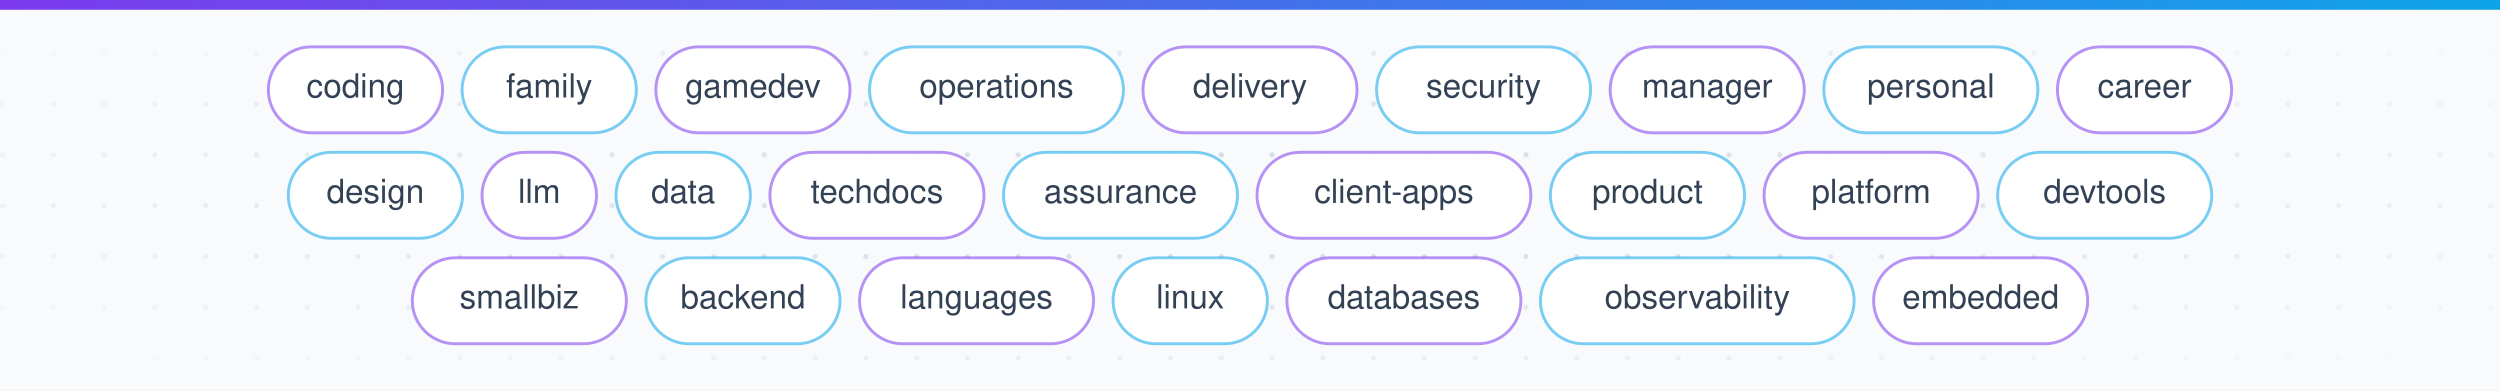
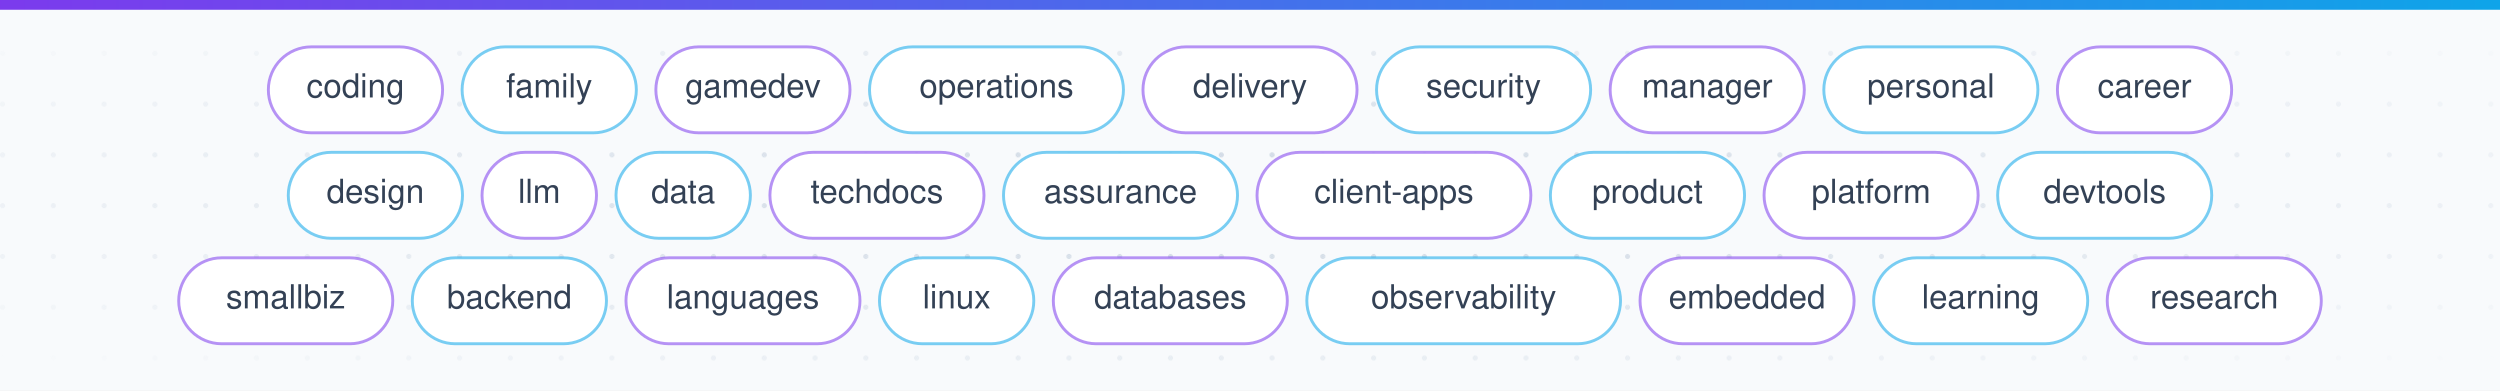
- <svg xmlns="http://www.w3.org/2000/svg" width="1280" height="200" viewBox="0 0 1280 200" role="img" aria-label="The twenty-five plugins: coding, family, gamedev, operations, delivery, security, manager, personal, career, design, llm, data, techdocs, assurance, client-apps, product, platform, devtools, smallbiz, backend, languages, linux, databases, observability and embedded">
+ <svg xmlns="http://www.w3.org/2000/svg" width="1280" height="200" viewBox="0 0 1280 200" role="img" aria-label="The twenty-seven plugins: coding, family, gamedev, operations, delivery, security, manager, personal, career, design, llm, data, techdocs, assurance, client-apps, product, platform, devtools, smallbiz, backend, languages, linux, databases, observability, embedded, learning and research">
  <defs>
    <pattern id="grid" width="26" height="26" patternUnits="userSpaceOnUse">
      <circle cx="1.3" cy="1.3" r="1.3" fill="#cbd5e1" />
    </pattern>
    <radialGradient id="fade" cx="50%" cy="50%" r="65%">
      <stop offset="0%" stop-color="#ffffff" stop-opacity="1" />
      <stop offset="100%" stop-color="#ffffff" stop-opacity="0" />
    </radialGradient>
    <mask id="fadeMask">
      <rect width="1280" height="200" fill="url(#fade)" />
    </mask>
    <linearGradient id="accent" x1="0" y1="0" x2="1" y2="0">
      <stop offset="0" stop-color="#7c3aed" />
      <stop offset="1" stop-color="#0ea5e9" />
    </linearGradient>
  </defs>
  <rect width="1280" height="200" fill="#f8fafc" />
  <g mask="url(#fadeMask)">
    <rect width="1280" height="200" fill="url(#grid)" />
  </g>
  <rect x="0" y="0" width="1280" height="5" fill="url(#accent)" />
  <rect x="137.4" y="24.0" width="89.2" height="44" rx="22" fill="#ffffff" stroke="#7c3aed" stroke-opacity="0.55" stroke-width="1.5" />
  <text x="182.0" y="46.0" text-anchor="middle" dominant-baseline="central" font-family="-apple-system, BlinkMacSystemFont, 'Segoe UI', Helvetica, Arial, sans-serif" font-size="17" font-weight="500" fill="#334155">coding</text>
  <rect x="236.6" y="24.0" width="89.2" height="44" rx="22" fill="#ffffff" stroke="#0ea5e9" stroke-opacity="0.55" stroke-width="1.5" />
  <text x="281.2" y="46.0" text-anchor="middle" dominant-baseline="central" font-family="-apple-system, BlinkMacSystemFont, 'Segoe UI', Helvetica, Arial, sans-serif" font-size="17" font-weight="500" fill="#334155">family</text>
  <rect x="335.8" y="24.0" width="99.4" height="44" rx="22" fill="#ffffff" stroke="#7c3aed" stroke-opacity="0.55" stroke-width="1.5" />
  <text x="385.5" y="46.0" text-anchor="middle" dominant-baseline="central" font-family="-apple-system, BlinkMacSystemFont, 'Segoe UI', Helvetica, Arial, sans-serif" font-size="17" font-weight="500" fill="#334155">gamedev</text>
  <rect x="445.2" y="24.0" width="130.0" height="44" rx="22" fill="#ffffff" stroke="#0ea5e9" stroke-opacity="0.55" stroke-width="1.5" />
  <text x="510.2" y="46.0" text-anchor="middle" dominant-baseline="central" font-family="-apple-system, BlinkMacSystemFont, 'Segoe UI', Helvetica, Arial, sans-serif" font-size="17" font-weight="500" fill="#334155">operations</text>
  <rect x="585.2" y="24.0" width="109.6" height="44" rx="22" fill="#ffffff" stroke="#7c3aed" stroke-opacity="0.55" stroke-width="1.5" />
  <text x="640.0" y="46.0" text-anchor="middle" dominant-baseline="central" font-family="-apple-system, BlinkMacSystemFont, 'Segoe UI', Helvetica, Arial, sans-serif" font-size="17" font-weight="500" fill="#334155">delivery</text>
  <rect x="704.8" y="24.0" width="109.6" height="44" rx="22" fill="#ffffff" stroke="#0ea5e9" stroke-opacity="0.55" stroke-width="1.5" />
  <text x="759.6" y="46.0" text-anchor="middle" dominant-baseline="central" font-family="-apple-system, BlinkMacSystemFont, 'Segoe UI', Helvetica, Arial, sans-serif" font-size="17" font-weight="500" fill="#334155">security</text>
  <rect x="824.4" y="24.0" width="99.4" height="44" rx="22" fill="#ffffff" stroke="#7c3aed" stroke-opacity="0.55" stroke-width="1.5" />
  <text x="874.1" y="46.0" text-anchor="middle" dominant-baseline="central" font-family="-apple-system, BlinkMacSystemFont, 'Segoe UI', Helvetica, Arial, sans-serif" font-size="17" font-weight="500" fill="#334155">manager</text>
  <rect x="933.8" y="24.0" width="109.6" height="44" rx="22" fill="#ffffff" stroke="#0ea5e9" stroke-opacity="0.55" stroke-width="1.5" />
  <text x="988.6" y="46.0" text-anchor="middle" dominant-baseline="central" font-family="-apple-system, BlinkMacSystemFont, 'Segoe UI', Helvetica, Arial, sans-serif" font-size="17" font-weight="500" fill="#334155">personal</text>
  <rect x="1053.4" y="24.0" width="89.2" height="44" rx="22" fill="#ffffff" stroke="#7c3aed" stroke-opacity="0.55" stroke-width="1.5" />
  <text x="1098.0" y="46.0" text-anchor="middle" dominant-baseline="central" font-family="-apple-system, BlinkMacSystemFont, 'Segoe UI', Helvetica, Arial, sans-serif" font-size="17" font-weight="500" fill="#334155">career</text>
  <rect x="147.6" y="78.0" width="89.2" height="44" rx="22" fill="#ffffff" stroke="#0ea5e9" stroke-opacity="0.55" stroke-width="1.5" />
  <text x="192.2" y="100.0" text-anchor="middle" dominant-baseline="central" font-family="-apple-system, BlinkMacSystemFont, 'Segoe UI', Helvetica, Arial, sans-serif" font-size="17" font-weight="500" fill="#334155">design</text>
  <rect x="246.8" y="78.0" width="58.6" height="44" rx="22" fill="#ffffff" stroke="#7c3aed" stroke-opacity="0.55" stroke-width="1.5" />
  <text x="276.1" y="100.0" text-anchor="middle" dominant-baseline="central" font-family="-apple-system, BlinkMacSystemFont, 'Segoe UI', Helvetica, Arial, sans-serif" font-size="17" font-weight="500" fill="#334155">llm</text>
  <rect x="315.4" y="78.0" width="68.8" height="44" rx="22" fill="#ffffff" stroke="#0ea5e9" stroke-opacity="0.55" stroke-width="1.5" />
  <text x="349.8" y="100.0" text-anchor="middle" dominant-baseline="central" font-family="-apple-system, BlinkMacSystemFont, 'Segoe UI', Helvetica, Arial, sans-serif" font-size="17" font-weight="500" fill="#334155">data</text>
  <rect x="394.2" y="78.0" width="109.6" height="44" rx="22" fill="#ffffff" stroke="#7c3aed" stroke-opacity="0.55" stroke-width="1.5" />
  <text x="449.0" y="100.0" text-anchor="middle" dominant-baseline="central" font-family="-apple-system, BlinkMacSystemFont, 'Segoe UI', Helvetica, Arial, sans-serif" font-size="17" font-weight="500" fill="#334155">techdocs</text>
  <rect x="513.8" y="78.0" width="119.8" height="44" rx="22" fill="#ffffff" stroke="#0ea5e9" stroke-opacity="0.55" stroke-width="1.5" />
  <text x="573.7" y="100.0" text-anchor="middle" dominant-baseline="central" font-family="-apple-system, BlinkMacSystemFont, 'Segoe UI', Helvetica, Arial, sans-serif" font-size="17" font-weight="500" fill="#334155">assurance</text>
  <rect x="643.6" y="78.0" width="140.2" height="44" rx="22" fill="#ffffff" stroke="#7c3aed" stroke-opacity="0.55" stroke-width="1.5" />
  <text x="713.7" y="100.0" text-anchor="middle" dominant-baseline="central" font-family="-apple-system, BlinkMacSystemFont, 'Segoe UI', Helvetica, Arial, sans-serif" font-size="17" font-weight="500" fill="#334155">client-apps</text>
  <rect x="793.8" y="78.0" width="99.4" height="44" rx="22" fill="#ffffff" stroke="#0ea5e9" stroke-opacity="0.55" stroke-width="1.5" />
  <text x="843.5" y="100.0" text-anchor="middle" dominant-baseline="central" font-family="-apple-system, BlinkMacSystemFont, 'Segoe UI', Helvetica, Arial, sans-serif" font-size="17" font-weight="500" fill="#334155">product</text>
  <rect x="903.2" y="78.0" width="109.6" height="44" rx="22" fill="#ffffff" stroke="#7c3aed" stroke-opacity="0.55" stroke-width="1.5" />
  <text x="958.0" y="100.0" text-anchor="middle" dominant-baseline="central" font-family="-apple-system, BlinkMacSystemFont, 'Segoe UI', Helvetica, Arial, sans-serif" font-size="17" font-weight="500" fill="#334155">platform</text>
  <rect x="1022.8" y="78.0" width="109.6" height="44" rx="22" fill="#ffffff" stroke="#0ea5e9" stroke-opacity="0.55" stroke-width="1.5" />
  <text x="1077.6" y="100.0" text-anchor="middle" dominant-baseline="central" font-family="-apple-system, BlinkMacSystemFont, 'Segoe UI', Helvetica, Arial, sans-serif" font-size="17" font-weight="500" fill="#334155">devtools</text>
-   <rect x="211.1" y="132.0" width="109.6" height="44" rx="22" fill="#ffffff" stroke="#7c3aed" stroke-opacity="0.55" stroke-width="1.5" />
-   <text x="265.9" y="154.0" text-anchor="middle" dominant-baseline="central" font-family="-apple-system, BlinkMacSystemFont, 'Segoe UI', Helvetica, Arial, sans-serif" font-size="17" font-weight="500" fill="#334155">smallbiz</text>
-   <rect x="330.7" y="132.0" width="99.4" height="44" rx="22" fill="#ffffff" stroke="#0ea5e9" stroke-opacity="0.55" stroke-width="1.5" />
-   <text x="380.4" y="154.0" text-anchor="middle" dominant-baseline="central" font-family="-apple-system, BlinkMacSystemFont, 'Segoe UI', Helvetica, Arial, sans-serif" font-size="17" font-weight="500" fill="#334155">backend</text>
-   <rect x="440.1" y="132.0" width="119.8" height="44" rx="22" fill="#ffffff" stroke="#7c3aed" stroke-opacity="0.55" stroke-width="1.5" />
-   <text x="500.0" y="154.0" text-anchor="middle" dominant-baseline="central" font-family="-apple-system, BlinkMacSystemFont, 'Segoe UI', Helvetica, Arial, sans-serif" font-size="17" font-weight="500" fill="#334155">languages</text>
-   <rect x="569.9" y="132.0" width="79.0" height="44" rx="22" fill="#ffffff" stroke="#0ea5e9" stroke-opacity="0.55" stroke-width="1.5" />
-   <text x="609.4" y="154.0" text-anchor="middle" dominant-baseline="central" font-family="-apple-system, BlinkMacSystemFont, 'Segoe UI', Helvetica, Arial, sans-serif" font-size="17" font-weight="500" fill="#334155">linux</text>
-   <rect x="658.9" y="132.0" width="119.8" height="44" rx="22" fill="#ffffff" stroke="#7c3aed" stroke-opacity="0.55" stroke-width="1.5" />
-   <text x="718.8" y="154.0" text-anchor="middle" dominant-baseline="central" font-family="-apple-system, BlinkMacSystemFont, 'Segoe UI', Helvetica, Arial, sans-serif" font-size="17" font-weight="500" fill="#334155">databases</text>
-   <rect x="788.7" y="132.0" width="160.6" height="44" rx="22" fill="#ffffff" stroke="#0ea5e9" stroke-opacity="0.55" stroke-width="1.5" />
-   <text x="869.0" y="154.0" text-anchor="middle" dominant-baseline="central" font-family="-apple-system, BlinkMacSystemFont, 'Segoe UI', Helvetica, Arial, sans-serif" font-size="17" font-weight="500" fill="#334155">observability</text>
-   <rect x="959.3" y="132.0" width="109.6" height="44" rx="22" fill="#ffffff" stroke="#7c3aed" stroke-opacity="0.55" stroke-width="1.5" />
-   <text x="1014.1" y="154.0" text-anchor="middle" dominant-baseline="central" font-family="-apple-system, BlinkMacSystemFont, 'Segoe UI', Helvetica, Arial, sans-serif" font-size="17" font-weight="500" fill="#334155">embedded</text>
+   <rect x="91.5" y="132.0" width="109.6" height="44" rx="22" fill="#ffffff" stroke="#7c3aed" stroke-opacity="0.55" stroke-width="1.5" />
+   <text x="146.3" y="154.0" text-anchor="middle" dominant-baseline="central" font-family="-apple-system, BlinkMacSystemFont, 'Segoe UI', Helvetica, Arial, sans-serif" font-size="17" font-weight="500" fill="#334155">smallbiz</text>
+   <rect x="211.1" y="132.0" width="99.4" height="44" rx="22" fill="#ffffff" stroke="#0ea5e9" stroke-opacity="0.55" stroke-width="1.5" />
+   <text x="260.8" y="154.0" text-anchor="middle" dominant-baseline="central" font-family="-apple-system, BlinkMacSystemFont, 'Segoe UI', Helvetica, Arial, sans-serif" font-size="17" font-weight="500" fill="#334155">backend</text>
+   <rect x="320.5" y="132.0" width="119.8" height="44" rx="22" fill="#ffffff" stroke="#7c3aed" stroke-opacity="0.55" stroke-width="1.5" />
+   <text x="380.4" y="154.0" text-anchor="middle" dominant-baseline="central" font-family="-apple-system, BlinkMacSystemFont, 'Segoe UI', Helvetica, Arial, sans-serif" font-size="17" font-weight="500" fill="#334155">languages</text>
+   <rect x="450.3" y="132.0" width="79.0" height="44" rx="22" fill="#ffffff" stroke="#0ea5e9" stroke-opacity="0.55" stroke-width="1.5" />
+   <text x="489.8" y="154.0" text-anchor="middle" dominant-baseline="central" font-family="-apple-system, BlinkMacSystemFont, 'Segoe UI', Helvetica, Arial, sans-serif" font-size="17" font-weight="500" fill="#334155">linux</text>
+   <rect x="539.3" y="132.0" width="119.8" height="44" rx="22" fill="#ffffff" stroke="#7c3aed" stroke-opacity="0.55" stroke-width="1.5" />
+   <text x="599.2" y="154.0" text-anchor="middle" dominant-baseline="central" font-family="-apple-system, BlinkMacSystemFont, 'Segoe UI', Helvetica, Arial, sans-serif" font-size="17" font-weight="500" fill="#334155">databases</text>
+   <rect x="669.1" y="132.0" width="160.6" height="44" rx="22" fill="#ffffff" stroke="#0ea5e9" stroke-opacity="0.55" stroke-width="1.5" />
+   <text x="749.4" y="154.0" text-anchor="middle" dominant-baseline="central" font-family="-apple-system, BlinkMacSystemFont, 'Segoe UI', Helvetica, Arial, sans-serif" font-size="17" font-weight="500" fill="#334155">observability</text>
+   <rect x="839.7" y="132.0" width="109.6" height="44" rx="22" fill="#ffffff" stroke="#7c3aed" stroke-opacity="0.55" stroke-width="1.5" />
+   <text x="894.5" y="154.0" text-anchor="middle" dominant-baseline="central" font-family="-apple-system, BlinkMacSystemFont, 'Segoe UI', Helvetica, Arial, sans-serif" font-size="17" font-weight="500" fill="#334155">embedded</text>
+   <rect x="959.3" y="132.0" width="109.6" height="44" rx="22" fill="#ffffff" stroke="#0ea5e9" stroke-opacity="0.55" stroke-width="1.5" />
+   <text x="1014.1" y="154.0" text-anchor="middle" dominant-baseline="central" font-family="-apple-system, BlinkMacSystemFont, 'Segoe UI', Helvetica, Arial, sans-serif" font-size="17" font-weight="500" fill="#334155">learning</text>
+   <rect x="1078.9" y="132.0" width="109.6" height="44" rx="22" fill="#ffffff" stroke="#7c3aed" stroke-opacity="0.55" stroke-width="1.5" />
+   <text x="1133.7" y="154.0" text-anchor="middle" dominant-baseline="central" font-family="-apple-system, BlinkMacSystemFont, 'Segoe UI', Helvetica, Arial, sans-serif" font-size="17" font-weight="500" fill="#334155">research</text>
</svg>
